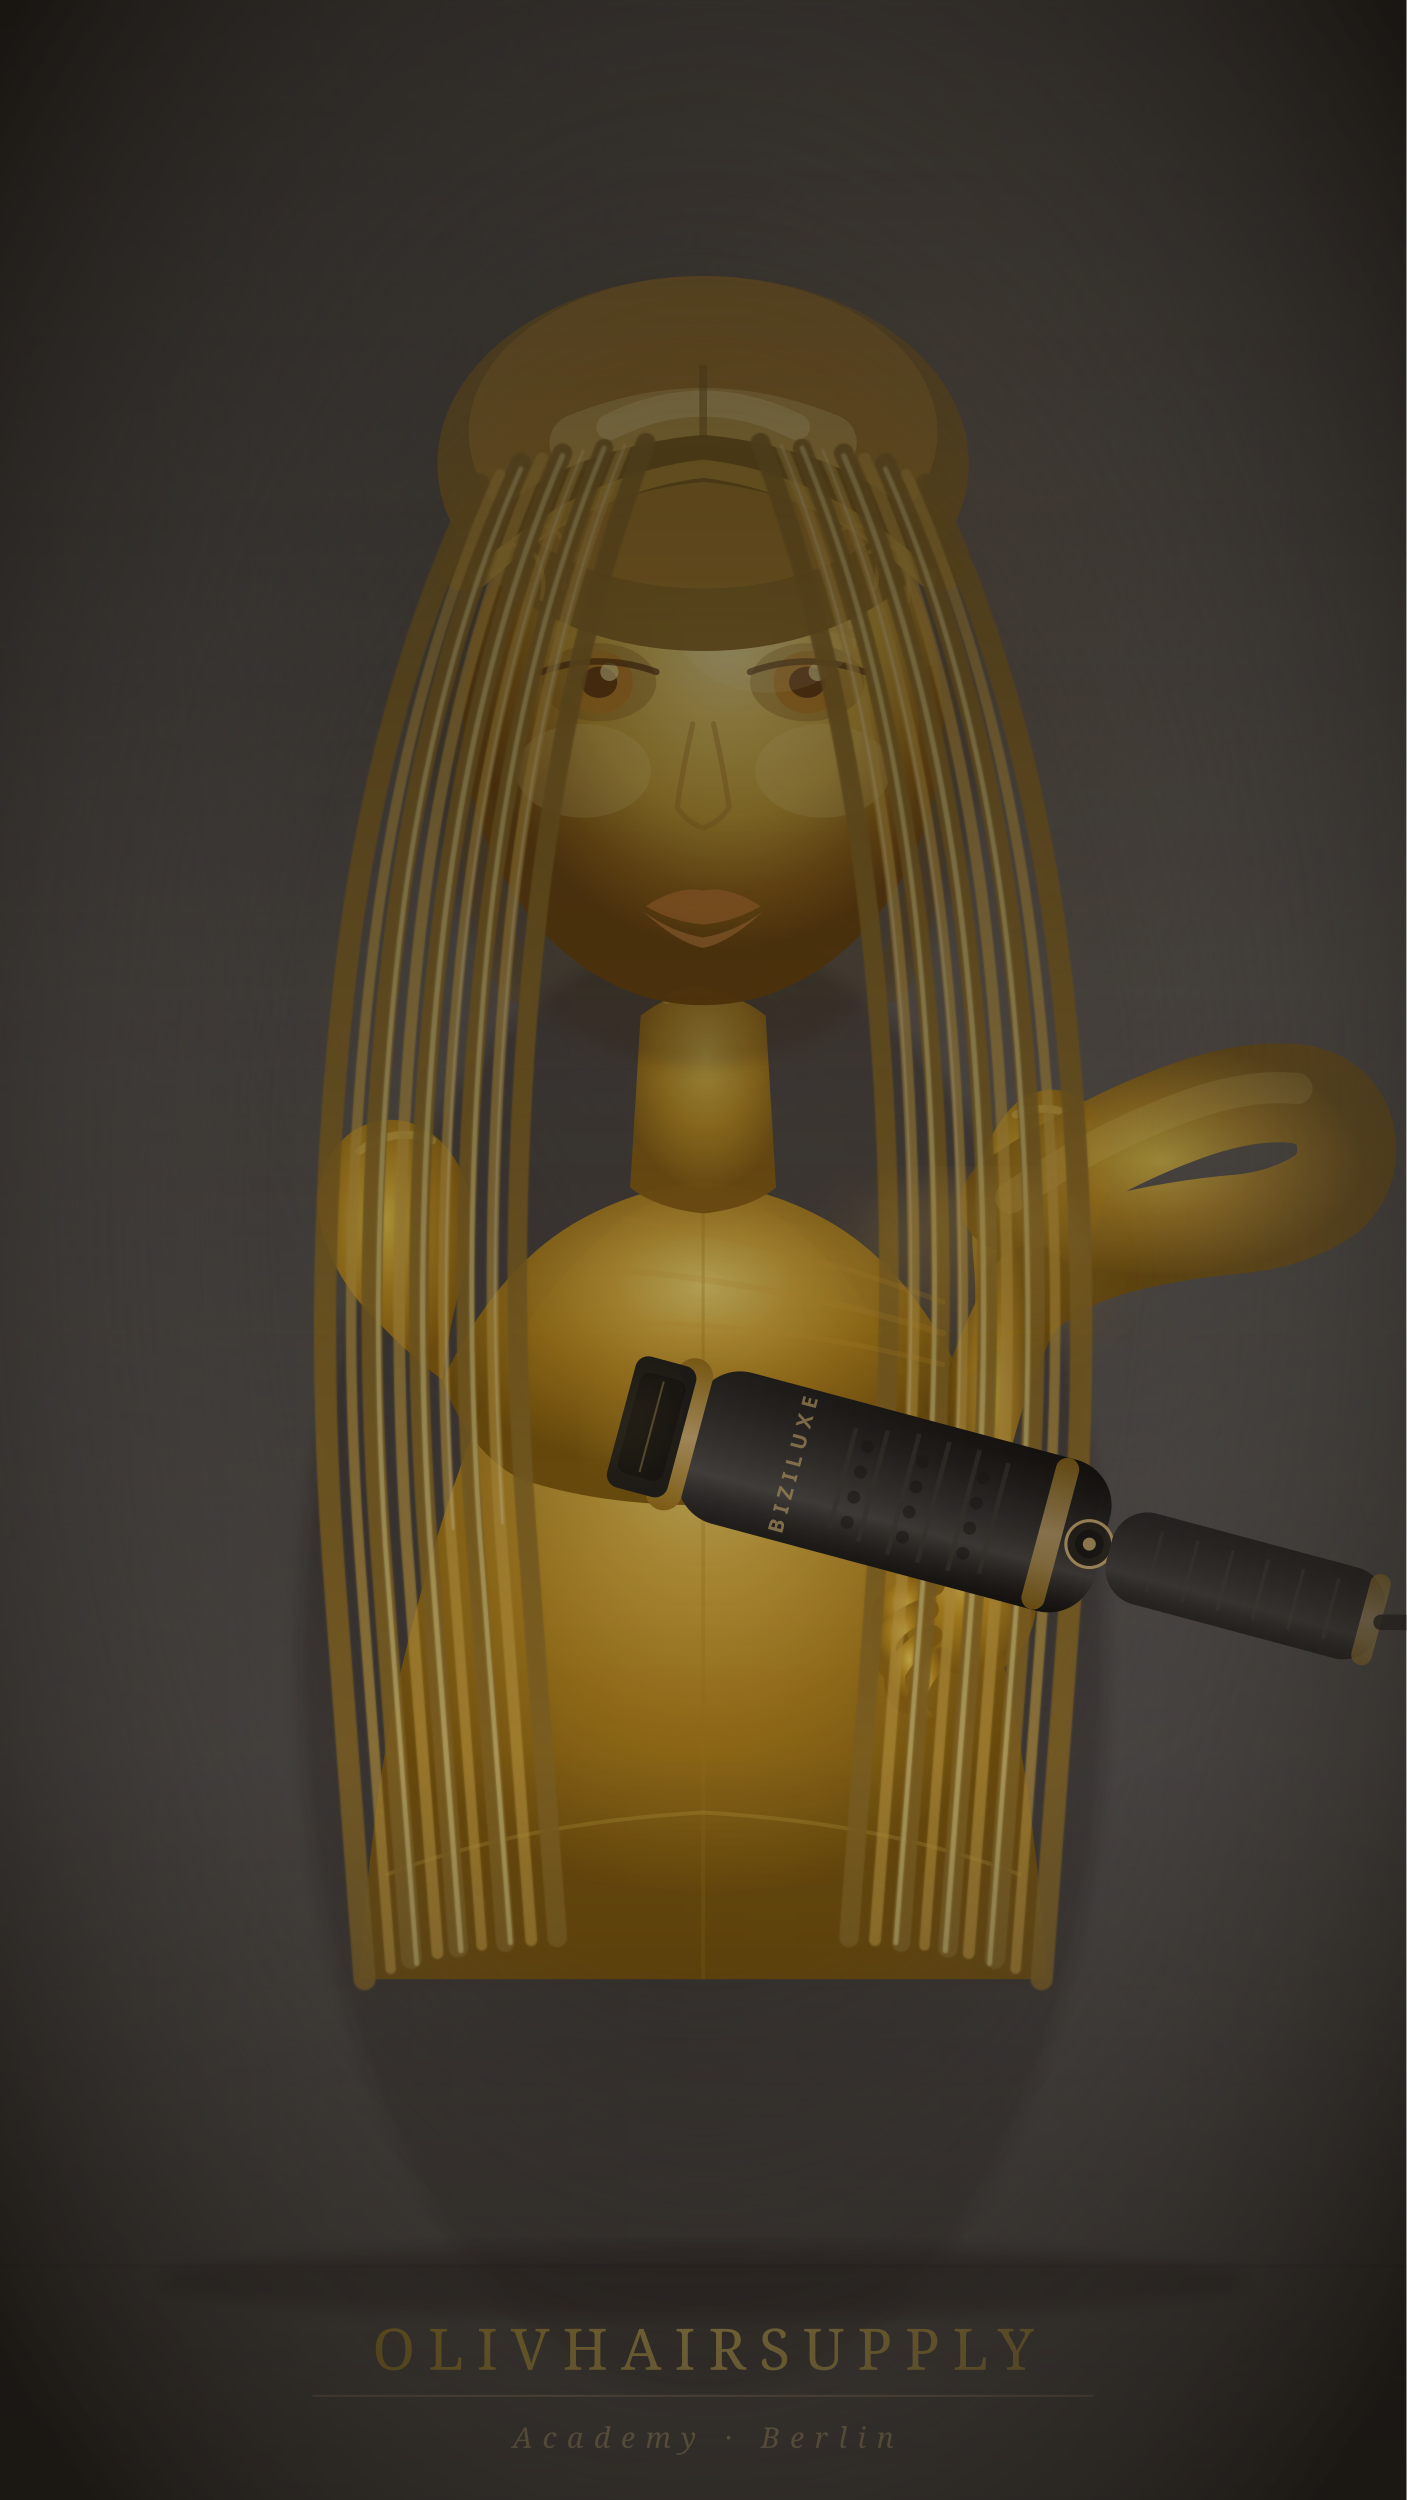
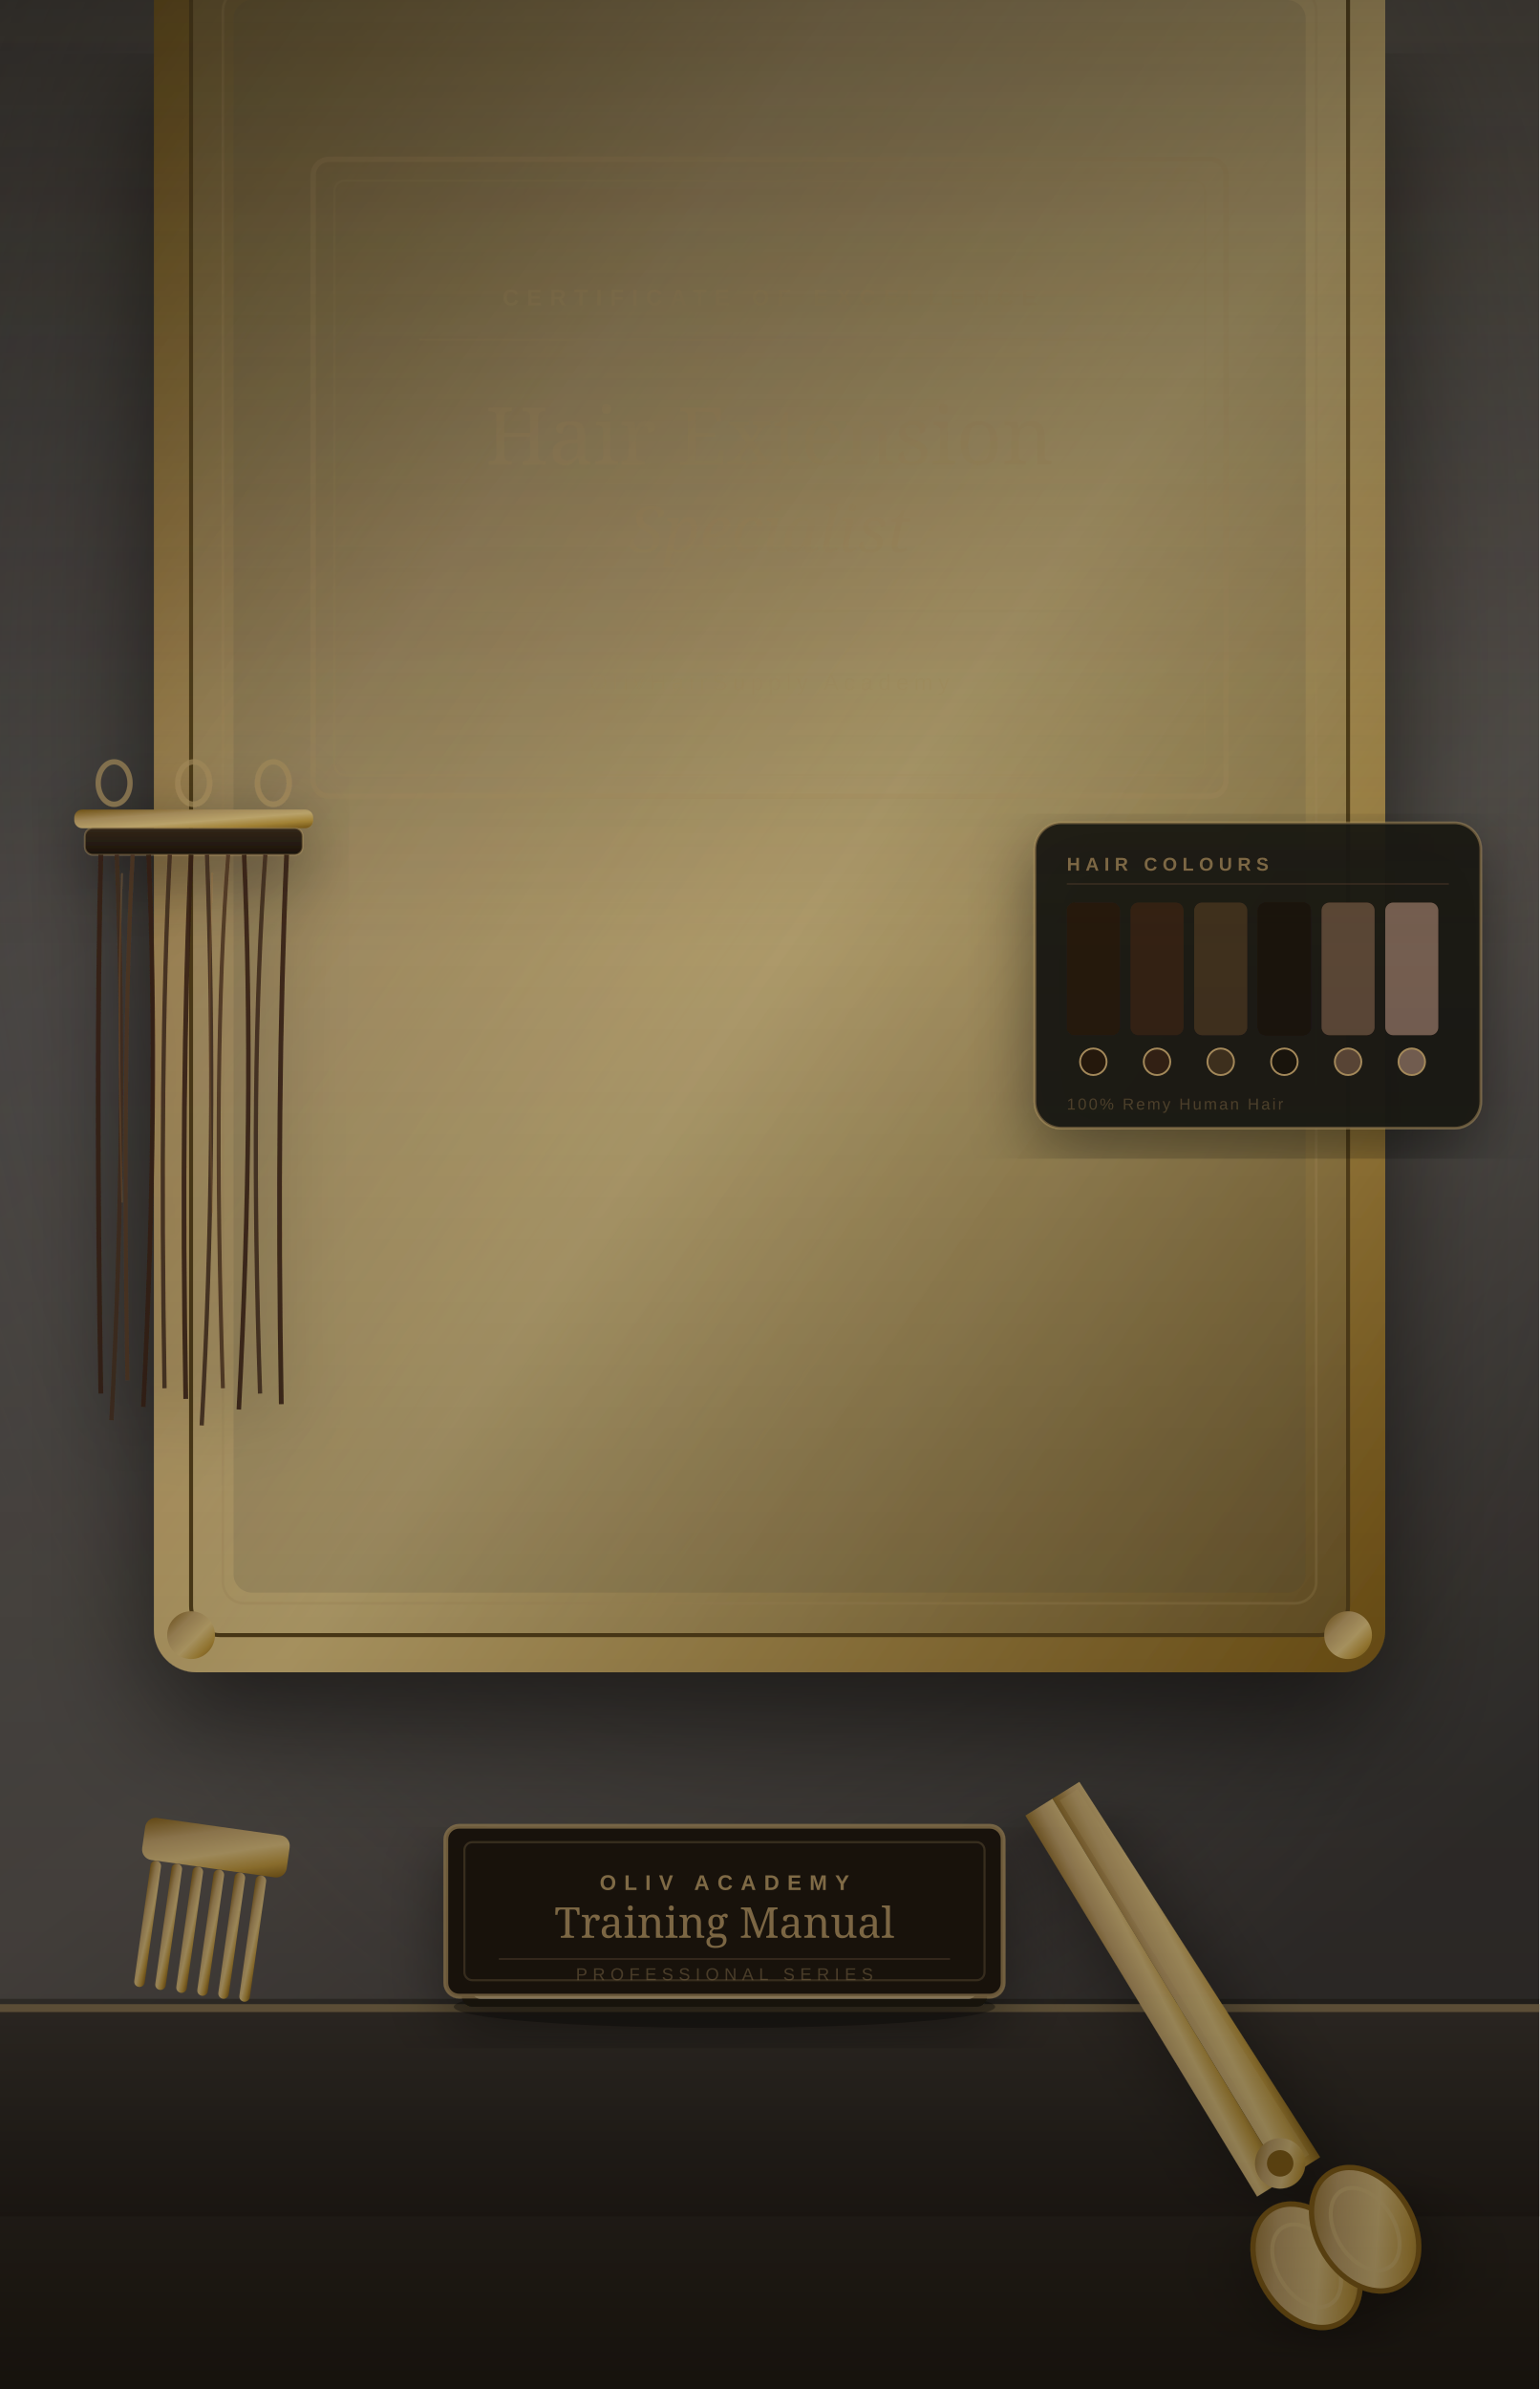
- <svg xmlns="http://www.w3.org/2000/svg" viewBox="0 0 540 960" preserveAspectRatio="xMidYMid slice" width="540" height="960">
+ <svg xmlns="http://www.w3.org/2000/svg" viewBox="0 0 580 900" width="580" height="900">
  <defs>
-     <linearGradient id="mStudio" x1="0" y1="0" x2="1" y2="0">
-       <stop offset="0%" stop-color="#464240" />
-       <stop offset="30%" stop-color="#585450" />
-       <stop offset="55%" stop-color="#5E5A56" />
-       <stop offset="82%" stop-color="#565250" />
-       <stop offset="100%" stop-color="#4C4844" />
+     <linearGradient id="mBg" x1="0" y1="0" x2="0.5" y2="1">
+       <stop offset="0%" stop-color="#424040" />
+       <stop offset="35%" stop-color="#555250" />
+       <stop offset="65%" stop-color="#5E5A56" />
+       <stop offset="100%" stop-color="#3A3836" />
    </linearGradient>
-     <linearGradient id="mStudioTop" x1="0" y1="0" x2="0" y2="1">
-       <stop offset="0%" stop-color="#202020" stop-opacity="0.55" />
-       <stop offset="40%" stop-color="#202020" stop-opacity="0" />
-       <stop offset="100%" stop-color="#181410" stop-opacity="0.38" />
-     </linearGradient>
-     <radialGradient id="mKeyLight" cx="65%" cy="20%" r="55%">
-       <stop offset="0%" stop-color="#807060" stop-opacity="0.55" />
+     <radialGradient id="mKey" cx="50%" cy="30%" r="60%">
+       <stop offset="0%" stop-color="#807060" stop-opacity="0.5" />
      <stop offset="100%" stop-color="#5E5A56" stop-opacity="0" />
    </radialGradient>
-     <radialGradient id="mMannHead" cx="55%" cy="35%" r="55%">
-       <stop offset="0%" stop-color="#F8E8A0" />
-       <stop offset="28%" stop-color="#E8CA60" />
-       <stop offset="58%" stop-color="#C8A030" />
-       <stop offset="82%" stop-color="#906010" />
-       <stop offset="100%" stop-color="#6A4208" />
-     </radialGradient>
-     <radialGradient id="mMannNeck" cx="52%" cy="30%" r="60%">
-       <stop offset="0%" stop-color="#E8C850" />
-       <stop offset="55%" stop-color="#C09020" />
-       <stop offset="100%" stop-color="#8A6010" />
-     </radialGradient>
-     <radialGradient id="mMannChest" cx="50%" cy="32%" r="58%">
-       <stop offset="0%" stop-color="#F0D870" />
-       <stop offset="30%" stop-color="#D4A838" />
-       <stop offset="60%" stop-color="#B08018" />
-       <stop offset="100%" stop-color="#7A5408" />
-     </radialGradient>
-     <radialGradient id="mMannShoulder" cx="42%" cy="38%" r="60%">
-       <stop offset="0%" stop-color="#EAC848" />
-       <stop offset="45%" stop-color="#C09020" />
-       <stop offset="100%" stop-color="#8A5E0C" />
-     </radialGradient>
-     <radialGradient id="mHeadHL" cx="62%" cy="28%" r="35%">
-       <stop offset="0%" stop-color="#FFF8D0" stop-opacity="0.85" />
-       <stop offset="100%" stop-color="#F8E880" stop-opacity="0" />
-     </radialGradient>
-     <radialGradient id="mArmGold" cx="45%" cy="35%" r="60%">
-       <stop offset="0%" stop-color="#E8C848" />
-       <stop offset="50%" stop-color="#B88820" />
-       <stop offset="100%" stop-color="#7A5408" />
-     </radialGradient>
-     <radialGradient id="mHandGold" cx="40%" cy="35%" r="60%">
-       <stop offset="0%" stop-color="#F0D060" />
-       <stop offset="45%" stop-color="#C09020" />
-       <stop offset="100%" stop-color="#8A6010" />
-     </radialGradient>
-     <linearGradient id="mHairBase" x1="0" y1="0" x2="0.12" y2="1">
-       <stop offset="0%" stop-color="#9A7A28" />
-       <stop offset="30%" stop-color="#C09838" />
-       <stop offset="65%" stop-color="#D8B050" />
-       <stop offset="100%" stop-color="#B88A30" />
+     <linearGradient id="mFloor" x1="0" y1="0" x2="0" y2="1">
+       <stop offset="0%" stop-color="#363230" />
+       <stop offset="100%" stop-color="#1C1810" />
    </linearGradient>
-     <linearGradient id="mHairShine" x1="0" y1="0" x2="0.08" y2="1">
-       <stop offset="0%" stop-color="#F8ECA0" stop-opacity="0" />
-       <stop offset="25%" stop-color="#FFF8C8" stop-opacity="0.88" />
-       <stop offset="55%" stop-color="#F0E090" stop-opacity="0.70" />
-       <stop offset="100%" stop-color="#D8C060" stop-opacity="0" />
+     <linearGradient id="mGold" x1="0" y1="0" x2="1" y2="1">
+       <stop offset="0%" stop-color="#8A6418" />
+       <stop offset="30%" stop-color="#C9A96E" />
+       <stop offset="58%" stop-color="#E8CB85" />
+       <stop offset="80%" stop-color="#C9A040" />
+       <stop offset="100%" stop-color="#8A6418" />
    </linearGradient>
-     <linearGradient id="mDryerBody" x1="0" y1="0" x2="0" y2="1">
-       <stop offset="0%" stop-color="#242220" />
-       <stop offset="50%" stop-color="#181614" />
-       <stop offset="100%" stop-color="#0E0C0A" />
+     <linearGradient id="mirrorF" x1="0" y1="0" x2="1" y2="1">
+       <stop offset="0%" stop-color="#7A5A18" />
+       <stop offset="30%" stop-color="#C9A96E" />
+       <stop offset="55%" stop-color="#E8CB85" />
+       <stop offset="100%" stop-color="#8A6418" />
    </linearGradient>
-     <linearGradient id="mDryerSheen" x1="0" y1="0" x2="1" y2="0">
-       <stop offset="0%" stop-color="#5A5550" stop-opacity="0" />
-       <stop offset="30%" stop-color="#8A8580" stop-opacity="0.48" />
-       <stop offset="65%" stop-color="#6A6560" stop-opacity="0.28" />
-       <stop offset="100%" stop-color="#4A4540" stop-opacity="0" />
+     <linearGradient id="mirrorG" x1="0" y1="0" x2="1" y2="1">
+       <stop offset="0%" stop-color="#888676" stop-opacity="0.28" />
+       <stop offset="50%" stop-color="#d6cfaa" stop-opacity="0.1" />
+       <stop offset="100%" stop-color="#5a574b" stop-opacity="0.32" />
    </linearGradient>
-     <linearGradient id="mDryerGold" x1="0" y1="0" x2="1" y2="0">
-       <stop offset="0%" stop-color="#9A7015" />
-       <stop offset="50%" stop-color="#C9A96E" />
-       <stop offset="100%" stop-color="#9A7015" />
+     <linearGradient id="counter" x1="0" y1="0" x2="0" y2="1">
+       <stop offset="0%" stop-color="#3A3430" />
+       <stop offset="100%" stop-color="#201C18" />
    </linearGradient>
-     <radialGradient id="mAirGlow" cx="50%" cy="0%" r="100%">
-       <stop offset="0%" stop-color="#E8C050" stop-opacity="0.45" />
-       <stop offset="60%" stop-color="#D4A030" stop-opacity="0.18" />
-       <stop offset="100%" stop-color="#B88020" stop-opacity="0" />
-     </radialGradient>
-     <linearGradient id="mGoldT" x1="0" y1="0" x2="1" y2="0">
-       <stop offset="0%" stop-color="#B8900A" />
-       <stop offset="50%" stop-color="#E8C858" />
-       <stop offset="100%" stop-color="#C09828" />
+     <linearGradient id="hairW" x1="0" y1="0" x2="0" y2="1">
+       <stop offset="0%" stop-color="#3A2C1C" />
+       <stop offset="100%" stop-color="#1C140C" />
    </linearGradient>
-     <linearGradient id="mTextOv" x1="0" y1="0" x2="0" y2="1">
-       <stop offset="0%" stop-color="#181410" stop-opacity="0.68" />
-       <stop offset="30%" stop-color="#181410" stop-opacity="0.45" />
-       <stop offset="70%" stop-color="#181410" stop-opacity="0.15" />
-       <stop offset="100%" stop-color="#181410" stop-opacity="0.55" />
+     <linearGradient id="vigT" x1="0" y1="0" x2="0" y2="1">
+       <stop offset="0%" stop-color="#1C1810" stop-opacity="0.55" />
+       <stop offset="40%" stop-color="#1C1810" stop-opacity="0" />
    </linearGradient>
-     <radialGradient id="mVig" cx="50%" cy="48%" r="68%">
-       <stop offset="45%" stop-color="#5E5A56" stop-opacity="0" />
-       <stop offset="100%" stop-color="#181410" stop-opacity="0.80" />
-     </radialGradient>
-     <filter id="mSb">
-       <feGaussianBlur stdDeviation="3" />
+     <linearGradient id="vigB2" x1="0" y1="0" x2="0" y2="1">
+       <stop offset="0%" stop-color="#100C08" stop-opacity="0" />
+       <stop offset="100%" stop-color="#100C08" stop-opacity="0.45" />
+     </linearGradient>
+     <filter id="mSh" x="-15%" y="-10%" width="130%" height="130%">
+       <feDropShadow dx="0" dy="20" stdDeviation="22" flood-color="#000" flood-opacity="0.6" />
    </filter>
-     <filter id="mHb">
-       <feGaussianBlur stdDeviation="0.5" />
-     </filter>
-     <filter id="mGlowF">
-       <feGaussianBlur stdDeviation="10" />
+     <filter id="mSo" x="-15%" y="-10%" width="130%" height="120%">
+       <feDropShadow dx="0" dy="8" stdDeviation="12" flood-color="#000" flood-opacity="0.45" />
    </filter>
  </defs>
-   <rect width="540" height="960" fill="url(#mStudio)" />
-   <rect width="540" height="960" fill="url(#mStudioTop)" />
-   <rect width="540" height="960" fill="url(#mKeyLight)" />
-   <rect x="0" y="870" width="540" height="90" fill="#3A3632" opacity="0.7" />
-   <line x1="0" y1="870" x2="540" y2="870" stroke="#2A2620" stroke-width="1.5" opacity="0.45" />
-   <ellipse cx="270" cy="876" rx="210" ry="14" fill="#080604" opacity="0.42" filter="url(#mSb)" />
-   <ellipse cx="270" cy="640" rx="155" ry="280" fill="#141008" opacity="0.28" filter="url(#mSb)" />
-   <path d="M 152 650 Q 168 580 190 530 Q 210 490 240 468 Q 256 458 270 456 Q 284 458 300 468 Q 330 490 350 530 Q 372 580 388 650 Q 398 700 402 760 L 138 760 Q 142 700 152 650 Z" fill="url(#mMannChest)" opacity="0.92" />
-   <line x1="270" y1="460" x2="270" y2="760" stroke="#A07818" stroke-width="1.5" opacity="0.28" />
-   <path d="M 148 720 Q 200 700 270 696 Q 340 700 392 720" fill="none" stroke="#E8C858" stroke-width="1.5" opacity="0.22" />
-   <path d="M 170 530 Q 190 488 220 470 Q 244 456 270 454 Q 296 456 320 470 Q 350 488 370 530 Q 360 558 340 568 Q 310 578 270 578 Q 230 578 200 568 Q 180 558 170 530 Z" fill="url(#mMannChest)" opacity="0.95" />
-   <line x1="270" y1="457" x2="270" y2="578" stroke="#A07818" stroke-width="1.2" opacity="0.28" />
-   <path d="M 170 530 Q 154 518 138 500 Q 122 480 122 460 Q 124 442 136 434 Q 150 426 164 434 Q 176 442 180 458 Q 184 474 178 490 Q 172 510 170 530 Z" fill="url(#mMannShoulder)" />
-   <path d="M 138 442 Q 152 432 166 438" stroke="#F0D870" stroke-width="3" fill="none" opacity="0.38" stroke-linecap="round" />
-   <path d="M 370 530 Q 388 516 406 496 Q 422 476 426 454 Q 428 434 418 424 Q 406 414 392 422 Q 380 432 376 450 Q 372 468 374 486 Q 376 508 370 530 Z" fill="url(#mMannShoulder)" />
-   <path d="M 418 432 Q 404 422 390 428" stroke="#F0D870" stroke-width="3" fill="none" opacity="0.38" stroke-linecap="round" />
-   <path d="M 388 462 Q 420 440 452 428 Q 478 418 498 420 Q 512 422 516 434 Q 520 448 510 458 Q 496 468 476 470 Q 452 472 428 478 Q 408 484 396 494" stroke="url(#mArmGold)" stroke-width="38" fill="none" stroke-linecap="round" opacity="0.92" />
-   <path d="M 388 460 Q 420 438 452 426 Q 478 416 498 418" stroke="#F0D870" stroke-width="12" fill="none" opacity="0.22" stroke-linecap="round" />
-   <path d="M 396 494 Q 382 518 374 548 Q 366 576 370 606" stroke="url(#mArmGold)" stroke-width="32" fill="none" stroke-linecap="round" opacity="0.90" />
-   <ellipse cx="374" cy="614" rx="24" ry="30" fill="url(#mHandGold)" opacity="0.92" />
-   <g stroke="url(#mHandGold)" fill="none" stroke-linecap="round" opacity="0.82">
-     <path d="M 358 608 Q 346 610 340 618 Q 338 626 344 630" stroke-width="10" />
-     <path d="M 356 618 Q 344 622 340 630 Q 338 638 344 642" stroke-width="9" />
-     <path d="M 358 628 Q 348 634 344 642 Q 342 650 348 654" stroke-width="8" />
-     <path d="M 362 636 Q 354 644 352 652 Q 352 660 358 662" stroke-width="7" />
+   <rect width="580" height="900" fill="url(#mBg)" />
+   <rect width="580" height="900" fill="url(#mKey)" />
+   <rect y="755" width="580" height="145" fill="url(#mFloor)" />
+   <rect y="753" width="580" height="4" fill="#14100C" opacity="0.4" />
+   <g filter="url(#mSh)">
+     <rect x="58" y="-30" width="464" height="660" rx="16" fill="url(#mirrorF)" />
+     <rect x="72" y="-16" width="436" height="632" rx="11" fill="url(#mirrorG)" stroke="#5d461a" stroke-width="1.5" />
+     <rect x="88" y="0" width="404" height="600" rx="7" fill="#5b594f" opacity="0.16" />
+     <circle cx="72" cy="-16" r="9" fill="url(#mGold)" />
+     <circle cx="508" cy="-16" r="9" fill="url(#mGold)" />
+     <circle cx="72" cy="616" r="9" fill="url(#mGold)" />
+     <circle cx="508" cy="616" r="9" fill="url(#mGold)" />
+     <rect x="84" y="-4" width="412" height="608" rx="8" fill="none" stroke="#C9A96E" stroke-width="1" opacity="0.28" />
  </g>
-   <path d="M 246 390 Q 256 382 270 380 Q 284 382 294 390 L 298 456 Q 288 464 270 466 Q 252 464 242 456 Z" fill="url(#mMannNeck)" opacity="0.95" />
-   <path d="M 256 384 Q 264 378 272 381" stroke="#F0DC80" stroke-width="3" fill="none" opacity="0.42" stroke-linecap="round" />
-   <ellipse cx="270" cy="284" rx="108" ry="126" fill="#3A2808" opacity="0.25" filter="url(#mSb)" />
-   <ellipse cx="270" cy="276" rx="92" ry="110" fill="url(#mMannHead)" opacity="0.96" />
-   <path d="M 180 262 Q 180 294 184 326 Q 188 356 198 378" stroke="#7A5010" stroke-width="14" fill="none" opacity="0.28" stroke-linecap="round" />
-   <path d="M 360 262 Q 360 294 356 326 Q 352 356 342 378" stroke="#7A5010" stroke-width="14" fill="none" opacity="0.28" stroke-linecap="round" />
-   <ellipse cx="224" cy="296" rx="26" ry="18" fill="#F8ECA0" opacity="0.20" />
-   <ellipse cx="316" cy="296" rx="26" ry="18" fill="#F8ECA0" opacity="0.20" />
-   <path d="M 210 244 Q 240 234 268 236 Q 296 234 330 244" stroke="#C09030" stroke-width="3" fill="none" opacity="0.52" stroke-linecap="round" />
-   <ellipse cx="230" cy="262" rx="22" ry="15" fill="#7A5010" opacity="0.32" />
-   <ellipse cx="310" cy="262" rx="22" ry="15" fill="#7A5010" opacity="0.32" />
-   <ellipse cx="230" cy="262" rx="13" ry="12" fill="#C08020" opacity="0.78" />
-   <ellipse cx="230" cy="262" rx="7" ry="6" fill="#5A3008" opacity="0.85" />
-   <ellipse cx="310" cy="262" rx="13" ry="12" fill="#C08020" opacity="0.78" />
-   <ellipse cx="310" cy="262" rx="7" ry="6" fill="#5A3008" opacity="0.85" />
-   <circle cx="234" cy="258" r="3.5" fill="#F8ECA0" opacity="0.68" />
-   <circle cx="314" cy="258" r="3.5" fill="#F8ECA0" opacity="0.68" />
-   <path d="M 208 258 Q 230 250 252 258" stroke="#4A2808" stroke-width="2.5" fill="none" opacity="0.68" stroke-linecap="round" />
-   <path d="M 288 258 Q 310 250 332 258" stroke="#4A2808" stroke-width="2.5" fill="none" opacity="0.68" stroke-linecap="round" />
-   <path d="M 266 278 Q 262 296 260 310 Q 264 316 270 318 Q 276 316 280 310 Q 278 296 274 278" stroke="#9A6820" stroke-width="2" fill="none" opacity="0.38" stroke-linecap="round" />
-   <path d="M 248 348 Q 260 340 270 342 Q 280 340 292 348 Q 282 354 270 355 Q 258 354 248 348 Z" fill="#C07830" opacity="0.72" />
-   <path d="M 247 350 Q 260 362 270 364 Q 280 362 293 350 Q 282 358 270 360 Q 258 358 247 350 Z" fill="#D08840" opacity="0.62" />
-   <ellipse cx="295" cy="238" rx="36" ry="28" fill="#FFF0B0" opacity="0.16" />
-   <ellipse cx="270" cy="176" rx="92" ry="52" fill="url(#mHeadHL)" />
-   <ellipse cx="270" cy="178" rx="102" ry="72" fill="#8A6820" opacity="0.94" />
-   <ellipse cx="270" cy="166" rx="90" ry="60" fill="#A87C28" opacity="0.90" />
-   <path d="M 222 170 Q 270 150 318 170" stroke="#F0DA80" stroke-width="22" fill="none" opacity="0.40" stroke-linecap="round" />
-   <path d="M 234 164 Q 270 146 306 164" stroke="#FFF0A8" stroke-width="10" fill="none" opacity="0.38" stroke-linecap="round" />
-   <path d="M 270 140 L 270 168" stroke="#7A5C18" stroke-width="3" opacity="0.55" />
-   <path d="M 178 218 Q 202 196 226 186 Q 248 178 270 176 Q 292 178 314 186 Q 338 196 362 218" stroke="#7A5C18" stroke-width="18" fill="none" opacity="0.90" stroke-linecap="round" />
-   <path d="M 184 222 Q 208 200 232 190 Q 252 182 270 180 Q 288 182 308 190 Q 332 200 356 222" stroke="#C9A036" stroke-width="7" fill="none" opacity="0.68" stroke-linecap="round" />
-   <g opacity="0.52" stroke="#C9A036" stroke-width="1.6" fill="none" stroke-linecap="round">
-     <path d="M 190 212 Q 200 206 206 214 Q 210 222 208 230" />
-     <path d="M 202 204 Q 212 198 216 208 Q 218 218 216 226" />
-     <path d="M 322 204 Q 332 198 336 208 Q 338 218 336 226" />
-     <path d="M 334 212 Q 344 206 348 216 Q 350 226 348 234" />
+   <g transform="translate(118 60)" opacity="0.28">
+     <rect x="0" y="0" width="344" height="240" rx="6" fill="none" stroke="#C9A96E" stroke-width="2" />
+     <rect x="8" y="8" width="328" height="224" rx="4" fill="none" stroke="#C9A96E" stroke-width="0.8" opacity="0.5" />
+     <text x="172" y="55" text-anchor="middle" font-family="Montserrat,Arial,sans-serif" font-size="8.5" font-weight="700" letter-spacing="3" fill="#C9A96E">CERTIFICATE OF EXCELLENCE</text>
+     <line x1="40" y1="68" x2="304" y2="68" stroke="#C9A96E" stroke-width="0.8" opacity="0.5" />
+     <text x="172" y="115" text-anchor="middle" font-family="Georgia,serif" font-size="30" fill="#C9A96E">Hair Extension</text>
+     <text x="172" y="148" text-anchor="middle" font-family="Georgia,serif" font-size="24" font-style="italic" fill="#C9A96E">Specialist</text>
+     <line x1="55" y1="170" x2="289" y2="170" stroke="#C9A96E" stroke-width="0.6" opacity="0.4" />
+     <text x="172" y="200" text-anchor="middle" font-family="Montserrat,Arial,sans-serif" font-size="8.5" fill="#C9A96E" opacity="0.7" letter-spacing="2">OlivHairSupply Academy</text>
  </g>
-   <g fill="none" stroke-linecap="round" filter="url(#mHb)">
-     <g opacity="0.90" stroke="#8A6820">
-       <path d="M 184 186 Q 144 270 132 380 Q 120 488 128 600 Q 134 680 140 760" stroke-width="8.5" />
-       <path d="M 200 178 Q 162 262 150 372 Q 138 480 146 592 Q 152 672 158 752" stroke-width="8" />
-       <path d="M 216 174 Q 180 258 168 368 Q 156 476 164 588 Q 170 668 176 748" stroke-width="7.5" />
-       <path d="M 232 172 Q 198 256 186 366 Q 174 474 182 586 Q 188 666 194 746" stroke-width="7" />
-       <path d="M 248 170 Q 216 254 205 364 Q 194 472 202 584 Q 208 664 214 744" stroke-width="7.5" />
-     </g>
-     <g opacity="0.90" stroke="#8A6820">
-       <path d="M 292 170 Q 324 254 335 364 Q 346 472 338 584 Q 332 664 326 744" stroke-width="7.5" />
-       <path d="M 308 172 Q 342 256 354 366 Q 366 474 358 586 Q 352 666 346 746" stroke-width="7" />
-       <path d="M 324 174 Q 360 258 372 368 Q 384 476 376 588 Q 370 668 364 748" stroke-width="7.5" />
-       <path d="M 340 178 Q 378 262 390 372 Q 402 480 394 592 Q 388 672 382 752" stroke-width="8" />
-       <path d="M 356 186 Q 396 270 408 380 Q 420 488 412 600 Q 406 680 400 760" stroke-width="8.5" />
-     </g>
-     <g opacity="0.68" stroke="#C8A040">
-       <path d="M 192 182 Q 154 266 142 376 Q 130 484 138 596 Q 144 676 150 756" stroke-width="4" />
-       <path d="M 208 176 Q 171 260 160 370 Q 149 478 156 590 Q 162 670 168 750" stroke-width="4.5" />
-       <path d="M 224 173 Q 188 257 177 367 Q 166 475 173 587 Q 179 667 185 747" stroke-width="4" />
-       <path d="M 240 171 Q 205 255 195 365 Q 185 473 192 585 Q 198 665 204 745" stroke-width="4.5" />
-       <path d="M 300 171 Q 335 255 345 365 Q 355 473 348 585 Q 342 665 336 745" stroke-width="4.5" />
-       <path d="M 316 173 Q 352 257 363 367 Q 374 475 367 587 Q 361 667 355 747" stroke-width="4" />
-       <path d="M 332 176 Q 369 260 380 370 Q 391 478 384 590 Q 378 670 372 750" stroke-width="4.5" />
-       <path d="M 348 182 Q 386 266 398 376 Q 410 484 402 596 Q 396 676 390 756" stroke-width="4" />
-     </g>
-     <g opacity="0.52" stroke="#F8ECA0">
-       <path d="M 200 180 Q 163 264 152 374 Q 141 482 148 594 Q 154 674 160 754" stroke-width="1.8" />
-       <path d="M 216 175 Q 180 259 169 369 Q 158 477 165 589 Q 171 669 177 749" stroke-width="2.0" />
-       <path d="M 232 172 Q 197 256 187 366 Q 177 474 184 586 Q 190 666 196 746" stroke-width="1.8" />
-       <path d="M 308 172 Q 343 256 353 366 Q 363 474 356 586 Q 350 666 344 746" stroke-width="1.8" />
-       <path d="M 324 175 Q 360 259 371 369 Q 382 477 375 589 Q 369 669 363 749" stroke-width="2.0" />
-       <path d="M 340 180 Q 377 264 388 374 Q 399 482 392 594 Q 386 674 380 754" stroke-width="1.8" />
-     </g>
-     <g opacity="0.32" stroke="#FFFCE0">
-       <path d="M 224 173 Q 189 257 178 367 Q 167 475 174 587" stroke-width="0.9" />
-       <path d="M 240 171 Q 206 255 196 365 Q 186 473 193 585" stroke-width="0.9" />
-       <path d="M 300 171 Q 334 255 344 365 Q 354 473 347 585" stroke-width="0.9" />
-       <path d="M 316 173 Q 351 257 362 367 Q 373 475 366 587" stroke-width="0.9" />
-     </g>
+   <rect x="0" y="755" width="580" height="80" fill="url(#counter)" />
+   <rect x="0" y="755" width="580" height="3" fill="#C9A96E" opacity="0.55" />
+   <g transform="translate(28 305)" filter="url(#mSo)">
+     <rect x="0" y="0" width="90" height="7" rx="3" fill="url(#mGold)" />
+     <ellipse cx="15" cy="-10" rx="6" ry="8" fill="none" stroke="#C9A96E" stroke-width="2" opacity="0.7" />
+     <ellipse cx="45" cy="-10" rx="6" ry="8" fill="none" stroke="#C9A96E" stroke-width="2" opacity="0.7" />
+     <ellipse cx="75" cy="-10" rx="6" ry="8" fill="none" stroke="#C9A96E" stroke-width="2" opacity="0.7" />
+     <rect x="4" y="7" width="82" height="10" rx="3" fill="url(#hairW)" />
+     <rect x="4" y="7" width="82" height="10" rx="3" fill="none" stroke="#C9A96E" stroke-width="0.7" opacity="0.4" />
+     <path d="M10 17 Q8 100 10 220" stroke="#3A2415" stroke-width="1.8" fill="none" opacity="0.9" />
+     <path d="M16 17 Q20 118 14 230" stroke="#4A3020" stroke-width="1.6" fill="none" opacity="0.9" />
+     <path d="M22 17 Q18 90 20 215" stroke="#5A3C28" stroke-width="1.5" fill="none" opacity="0.9" />
+     <path d="M28 17 Q32 108 26 225" stroke="#3A2415" stroke-width="1.7" fill="none" opacity="0.9" />
+     <path d="M36 17 Q32 96 34 218" stroke="#4A3020" stroke-width="1.6" fill="none" opacity="0.9" />
+     <path d="M44 17 Q40 105 42 222" stroke="#3A2415" stroke-width="1.8" fill="none" opacity="0.9" />
+     <path d="M50 17 Q54 125 48 232" stroke="#4A3020" stroke-width="1.6" fill="none" opacity="0.9" />
+     <path d="M58 17 Q52 92 56 218" stroke="#5A3C28" stroke-width="1.5" fill="none" opacity="0.9" />
+     <path d="M64 17 Q68 112 62 226" stroke="#3A2415" stroke-width="1.7" fill="none" opacity="0.9" />
+     <path d="M72 17 Q66 100 70 220" stroke="#4A3020" stroke-width="1.6" fill="none" opacity="0.9" />
+     <path d="M80 17 Q76 108 78 224" stroke="#3A2415" stroke-width="1.8" fill="none" opacity="0.9" />
+     <path d="M18 24 Q16 72 18 148" stroke="#9A7040" stroke-width="0.6" fill="none" opacity="0.38" />
+     <path d="M52 24 Q50 76 52 152" stroke="#9A7040" stroke-width="0.6" fill="none" opacity="0.38" />
  </g>
-   <ellipse cx="374" cy="490" rx="55" ry="35" fill="url(#mAirGlow)" filter="url(#mGlowF)" opacity="0.85" />
-   <g stroke="#D4A030" fill="none" stroke-linecap="round" opacity="0.22">
-     <path d="M 362 500 Q 330 488 298 480 Q 266 472 240 468" stroke-width="2" />
-     <path d="M 362 512 Q 330 502 298 496 Q 266 490 240 488" stroke-width="2.5" />
-     <path d="M 362 524 Q 332 516 300 512 Q 268 508 244 508" stroke-width="2" />
+   <g transform="translate(420 660) rotate(-32 32 95)" filter="url(#mSo)">
+     <path d="M26 0 L38 0 L40 168 L24 168 Z" fill="url(#mGold)" />
+     <path d="M14 0 L26 0 L24 168 L12 168 Z" fill="url(#mGold)" />
+     <path d="M28 2 L36 2 L37 165 L27 165 Z" fill="#E8CB85" opacity="0.22" />
+     <circle cx="26" cy="162" r="9.5" fill="url(#mGold)" />
+     <circle cx="26" cy="162" r="5" fill="#8A6418" />
+     <ellipse cx="14" cy="200" rx="18" ry="25" fill="url(#mGold)" stroke="#8A6418" stroke-width="2" />
+     <ellipse cx="14" cy="200" rx="11" ry="17" fill="none" stroke="#E8CB85" stroke-width="1.5" opacity="0.5" />
+     <ellipse cx="40" cy="200" rx="18" ry="25" fill="url(#mGold)" stroke="#8A6418" stroke-width="2" />
+     <ellipse cx="40" cy="200" rx="11" ry="17" fill="none" stroke="#E8CB85" stroke-width="1.5" opacity="0.5" />
  </g>
-   <g transform="translate(370, 580) rotate(-75)">
-     <rect x="-30" y="-110" width="60" height="165" rx="18" fill="url(#mDryerBody)" />
-     <rect x="-30" y="-110" width="60" height="165" rx="18" fill="url(#mDryerSheen)" opacity="0.85" />
-     <rect x="-30" y="-120" width="60" height="14" rx="7" fill="url(#mDryerGold)" />
-     <rect x="-30" y="30" width="60" height="9" rx="4.5" fill="url(#mDryerGold)" opacity="0.75" />
-     <g stroke="#3A3830" stroke-width="1.8" opacity="0.62">
-       <line x1="-20" y1="-48" x2="20" y2="-48" />
-       <line x1="-22" y1="-36" x2="22" y2="-36" />
-       <line x1="-24" y1="-24" x2="24" y2="-24" />
-       <line x1="-24" y1="-12" x2="24" y2="-12" />
-       <line x1="-24" y1="0" x2="24" y2="0" />
-       <line x1="-22" y1="12" x2="22" y2="12" />
-     </g>
-     <g fill="#1A1814" opacity="0.55">
-       <circle cx="-16" cy="-42" r="2.5" />
-       <circle cx="-6" cy="-42" r="2.5" />
-       <circle cx="4" cy="-42" r="2.5" />
-       <circle cx="14" cy="-42" r="2.5" />
-       <circle cx="-16" cy="-20" r="2.5" />
-       <circle cx="-6" cy="-20" r="2.5" />
-       <circle cx="4" cy="-20" r="2.5" />
-       <circle cx="14" cy="-20" r="2.5" />
-       <circle cx="-16" cy="4" r="2.5" />
-       <circle cx="-6" cy="4" r="2.5" />
-       <circle cx="4" cy="4" r="2.5" />
-       <circle cx="14" cy="4" r="2.5" />
-     </g>
-     <text x="0" y="-65" font-family="'Montserrat',sans-serif" font-size="8" font-weight="700" fill="#C9A96E" text-anchor="middle" letter-spacing="2.5" opacity="0.72">BIZILUXE</text>
-     <circle cx="0" cy="50" r="9" fill="#222018" stroke="#C9A96E" stroke-width="1.2" opacity="0.90" />
-     <circle cx="0" cy="50" r="5.5" fill="#161412" opacity="0.92" />
-     <circle cx="0" cy="50" r="2.5" fill="#C9A96E" opacity="0.82" />
-     <rect x="-18" y="58" width="36" height="108" rx="14" fill="url(#mDryerBody)" />
-     <rect x="-18" y="58" width="36" height="108" rx="14" fill="url(#mDryerSheen)" opacity="0.55" />
-     <g stroke="#3A3830" stroke-width="1.3" opacity="0.50">
-       <line x1="-12" y1="76" x2="12" y2="76" />
-       <line x1="-12" y1="90" x2="12" y2="90" />
-       <line x1="-12" y1="104" x2="12" y2="104" />
-       <line x1="-12" y1="118" x2="12" y2="118" />
-       <line x1="-12" y1="132" x2="12" y2="132" />
-       <line x1="-12" y1="146" x2="12" y2="146" />
-     </g>
-     <rect x="-18" y="158" width="36" height="8" rx="4" fill="url(#mDryerGold)" opacity="0.72" />
-     <path d="M 0,166 Q 10,200 6,248 Q 2,296 18,340" stroke="#141210" stroke-width="6" fill="none" stroke-linecap="round" opacity="0.85" />
-     <rect x="-26" y="-136" width="52" height="24" rx="5" fill="#1E1C18" />
-     <rect x="-20" y="-133" width="40" height="18" rx="4" fill="#141210" />
-     <line x1="-18" y1="-124" x2="18" y2="-124" stroke="#C9A96E" stroke-width="0.8" opacity="0.42" />
-     <rect x="-18" y="-136" width="36" height="8" rx="4" fill="#E8C050" opacity="0.30" filter="url(#mGlowF)" />
+   <g transform="translate(168 688)" filter="url(#mSo)">
+     <ellipse cx="105" cy="68" rx="102" ry="8" fill="#000" opacity="0.36" />
+     <rect x="6" y="6" width="198" height="62" rx="4" fill="#1A140E" />
+     <rect x="10" y="3" width="190" height="62" rx="3" fill="#F0E8D8" opacity="0.84" />
+     <rect x="13" y="0" width="184" height="62" rx="3" fill="#EDE0C8" opacity="0.72" />
+     <rect x="0" y="0" width="210" height="64" rx="5" fill="#1E1810" />
+     <rect x="0" y="0" width="210" height="64" rx="5" fill="none" stroke="#C9A96E" stroke-width="1.8" opacity="0.75" />
+     <rect x="7" y="6" width="196" height="52" rx="3" fill="none" stroke="#C9A96E" stroke-width="0.8" opacity="0.28" />
+     <text x="105" y="24" text-anchor="middle" font-family="Montserrat,Arial,sans-serif" font-size="8" font-weight="700" letter-spacing="3" fill="#C9A96E" opacity="0.92">OLIV ACADEMY</text>
+     <text x="105" y="42" text-anchor="middle" font-family="Georgia,serif" font-size="16" fill="#C9A96E" opacity="0.9">Training Manual</text>
+     <line x1="20" y1="50" x2="190" y2="50" stroke="#C9A96E" stroke-width="0.6" opacity="0.28" />
+     <text x="105" y="58" text-anchor="middle" font-family="Montserrat,Arial,sans-serif" font-size="6.5" fill="#C9A96E" opacity="0.45" letter-spacing="2">PROFESSIONAL SERIES</text>
  </g>
-   <text x="270" y="910" font-family="'Cormorant Garamond',Georgia,serif" font-size="22" font-weight="300" fill="url(#mGoldT)" text-anchor="middle" letter-spacing="5" opacity="0.92">OLIVHAIRSUPPLY</text>
-   <line x1="120" y1="920" x2="420" y2="920" stroke="#C9A96E" stroke-width="0.8" opacity="0.45" />
-   <text x="270" y="940" font-family="'Cormorant Garamond',Georgia,serif" font-size="11" font-style="italic" fill="#D4B87A" text-anchor="middle" letter-spacing="4" opacity="0.82">Academy · Berlin</text>
-   <rect width="540" height="960" fill="url(#mTextOv)" />
-   <rect width="540" height="960" fill="url(#mVig)" />
+   <g transform="translate(390 310)" filter="url(#mSo)">
+     <rect x="0" y="0" width="168" height="115" rx="10" fill="#1E1A14" opacity="0.96" />
+     <rect x="0" y="0" width="168" height="115" rx="10" fill="none" stroke="#C9A96E" stroke-width="1" opacity="0.52" />
+     <text x="12" y="18" font-family="Montserrat,Arial,sans-serif" font-size="7" font-weight="700" letter-spacing="2" fill="#C9A96E" opacity="0.7">HAIR COLOURS</text>
+     <line x1="12" y1="23" x2="156" y2="23" stroke="#C9A96E" stroke-width="0.5" opacity="0.2" />
+     <rect x="12" y="30" width="20" height="50" rx="3" fill="#2A1C10" />
+     <rect x="36" y="30" width="20" height="50" rx="3" fill="#3A2818" />
+     <rect x="60" y="30" width="20" height="50" rx="3" fill="#4A3824" />
+     <rect x="84" y="30" width="20" height="50" rx="3" fill="#1A120A" />
+     <rect x="108" y="30" width="20" height="50" rx="3" fill="#6A5240" />
+     <rect x="132" y="30" width="20" height="50" rx="3" fill="#8A7060" />
+     <circle cx="22" cy="90" r="5" fill="#2A1C10" stroke="#C9A96E" stroke-width="0.7" />
+     <circle cx="46" cy="90" r="5" fill="#3A2818" stroke="#C9A96E" stroke-width="0.7" />
+     <circle cx="70" cy="90" r="5" fill="#4A3824" stroke="#C9A96E" stroke-width="0.7" />
+     <circle cx="94" cy="90" r="5" fill="#1A120A" stroke="#C9A96E" stroke-width="0.7" />
+     <circle cx="118" cy="90" r="5" fill="#6A5240" stroke="#C9A96E" stroke-width="0.7" />
+     <circle cx="142" cy="90" r="5" fill="#8A7060" stroke="#C9A96E" stroke-width="0.7" />
+     <text x="12" y="108" font-family="Montserrat,Arial,sans-serif" font-size="6" fill="#C9A96E" opacity="0.35" letter-spacing="0.8">100% Remy Human Hair</text>
+   </g>
+   <g transform="translate(48 688) rotate(8 30 50)">
+     <rect x="0" y="0" width="55" height="16" rx="4" fill="url(#mGold)" />
+     <rect x="4" y="16" width="4" height="48" rx="2" fill="url(#mGold)" />
+     <rect x="12" y="16" width="4" height="48" rx="2" fill="url(#mGold)" />
+     <rect x="20" y="16" width="4" height="48" rx="2" fill="url(#mGold)" />
+     <rect x="28" y="16" width="4" height="48" rx="2" fill="url(#mGold)" />
+     <rect x="36" y="16" width="4" height="48" rx="2" fill="url(#mGold)" />
+     <rect x="44" y="16" width="4" height="48" rx="2" fill="url(#mGold)" />
+   </g>
+   <rect width="580" height="900" fill="url(#vigT)" />
+   <rect width="580" height="900" fill="url(#vigB2)" />
</svg>
